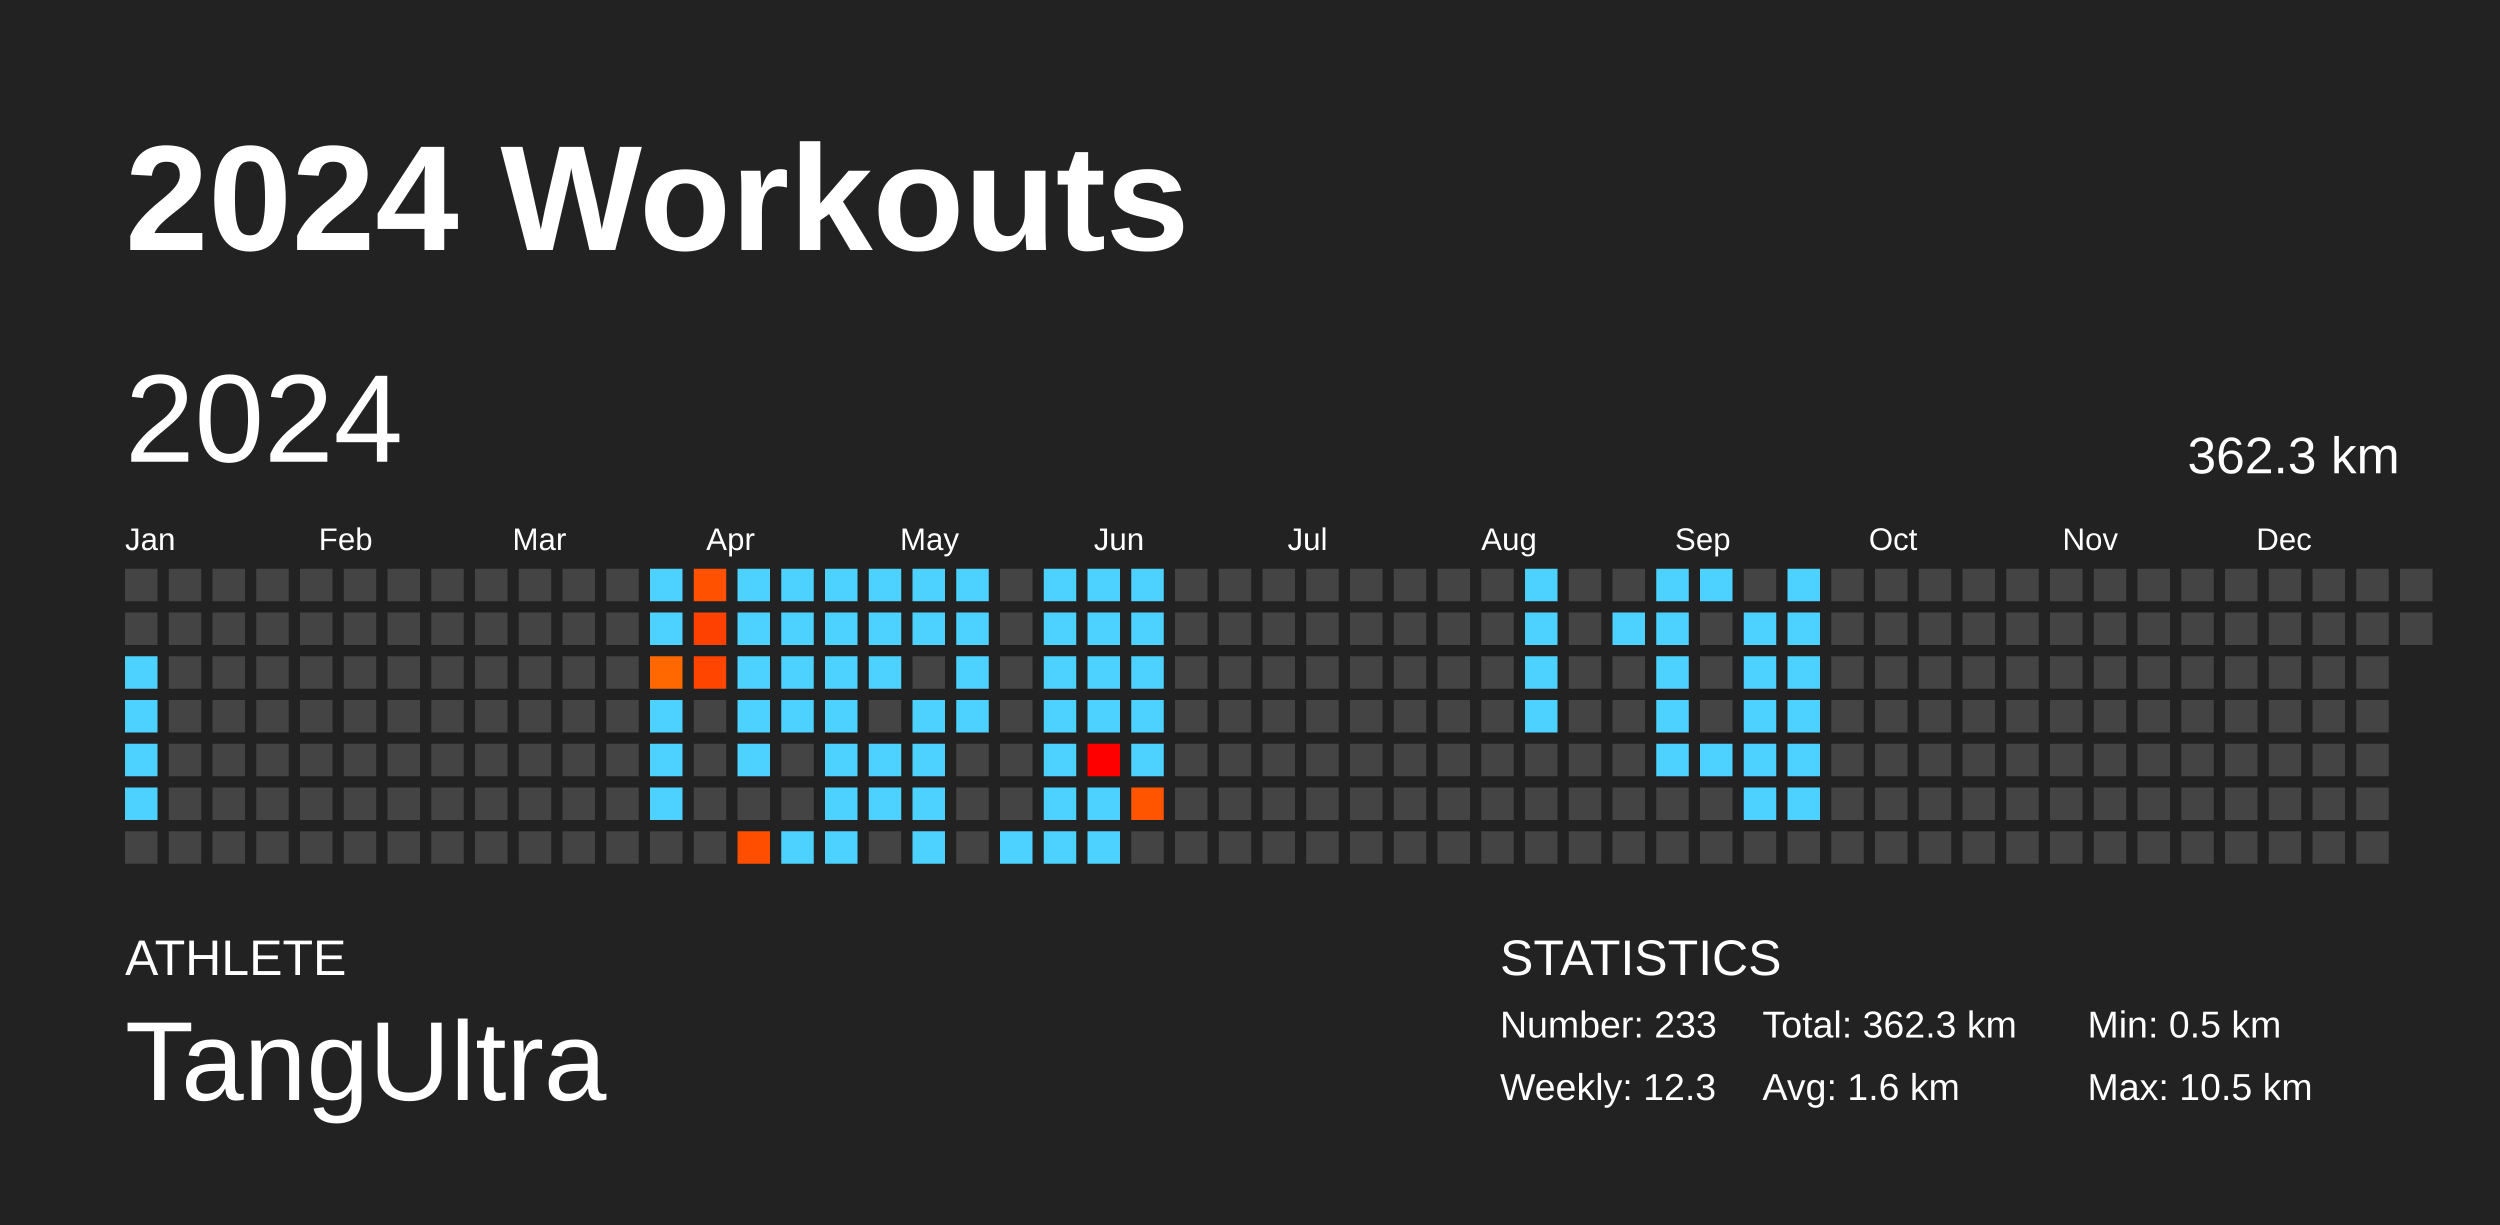
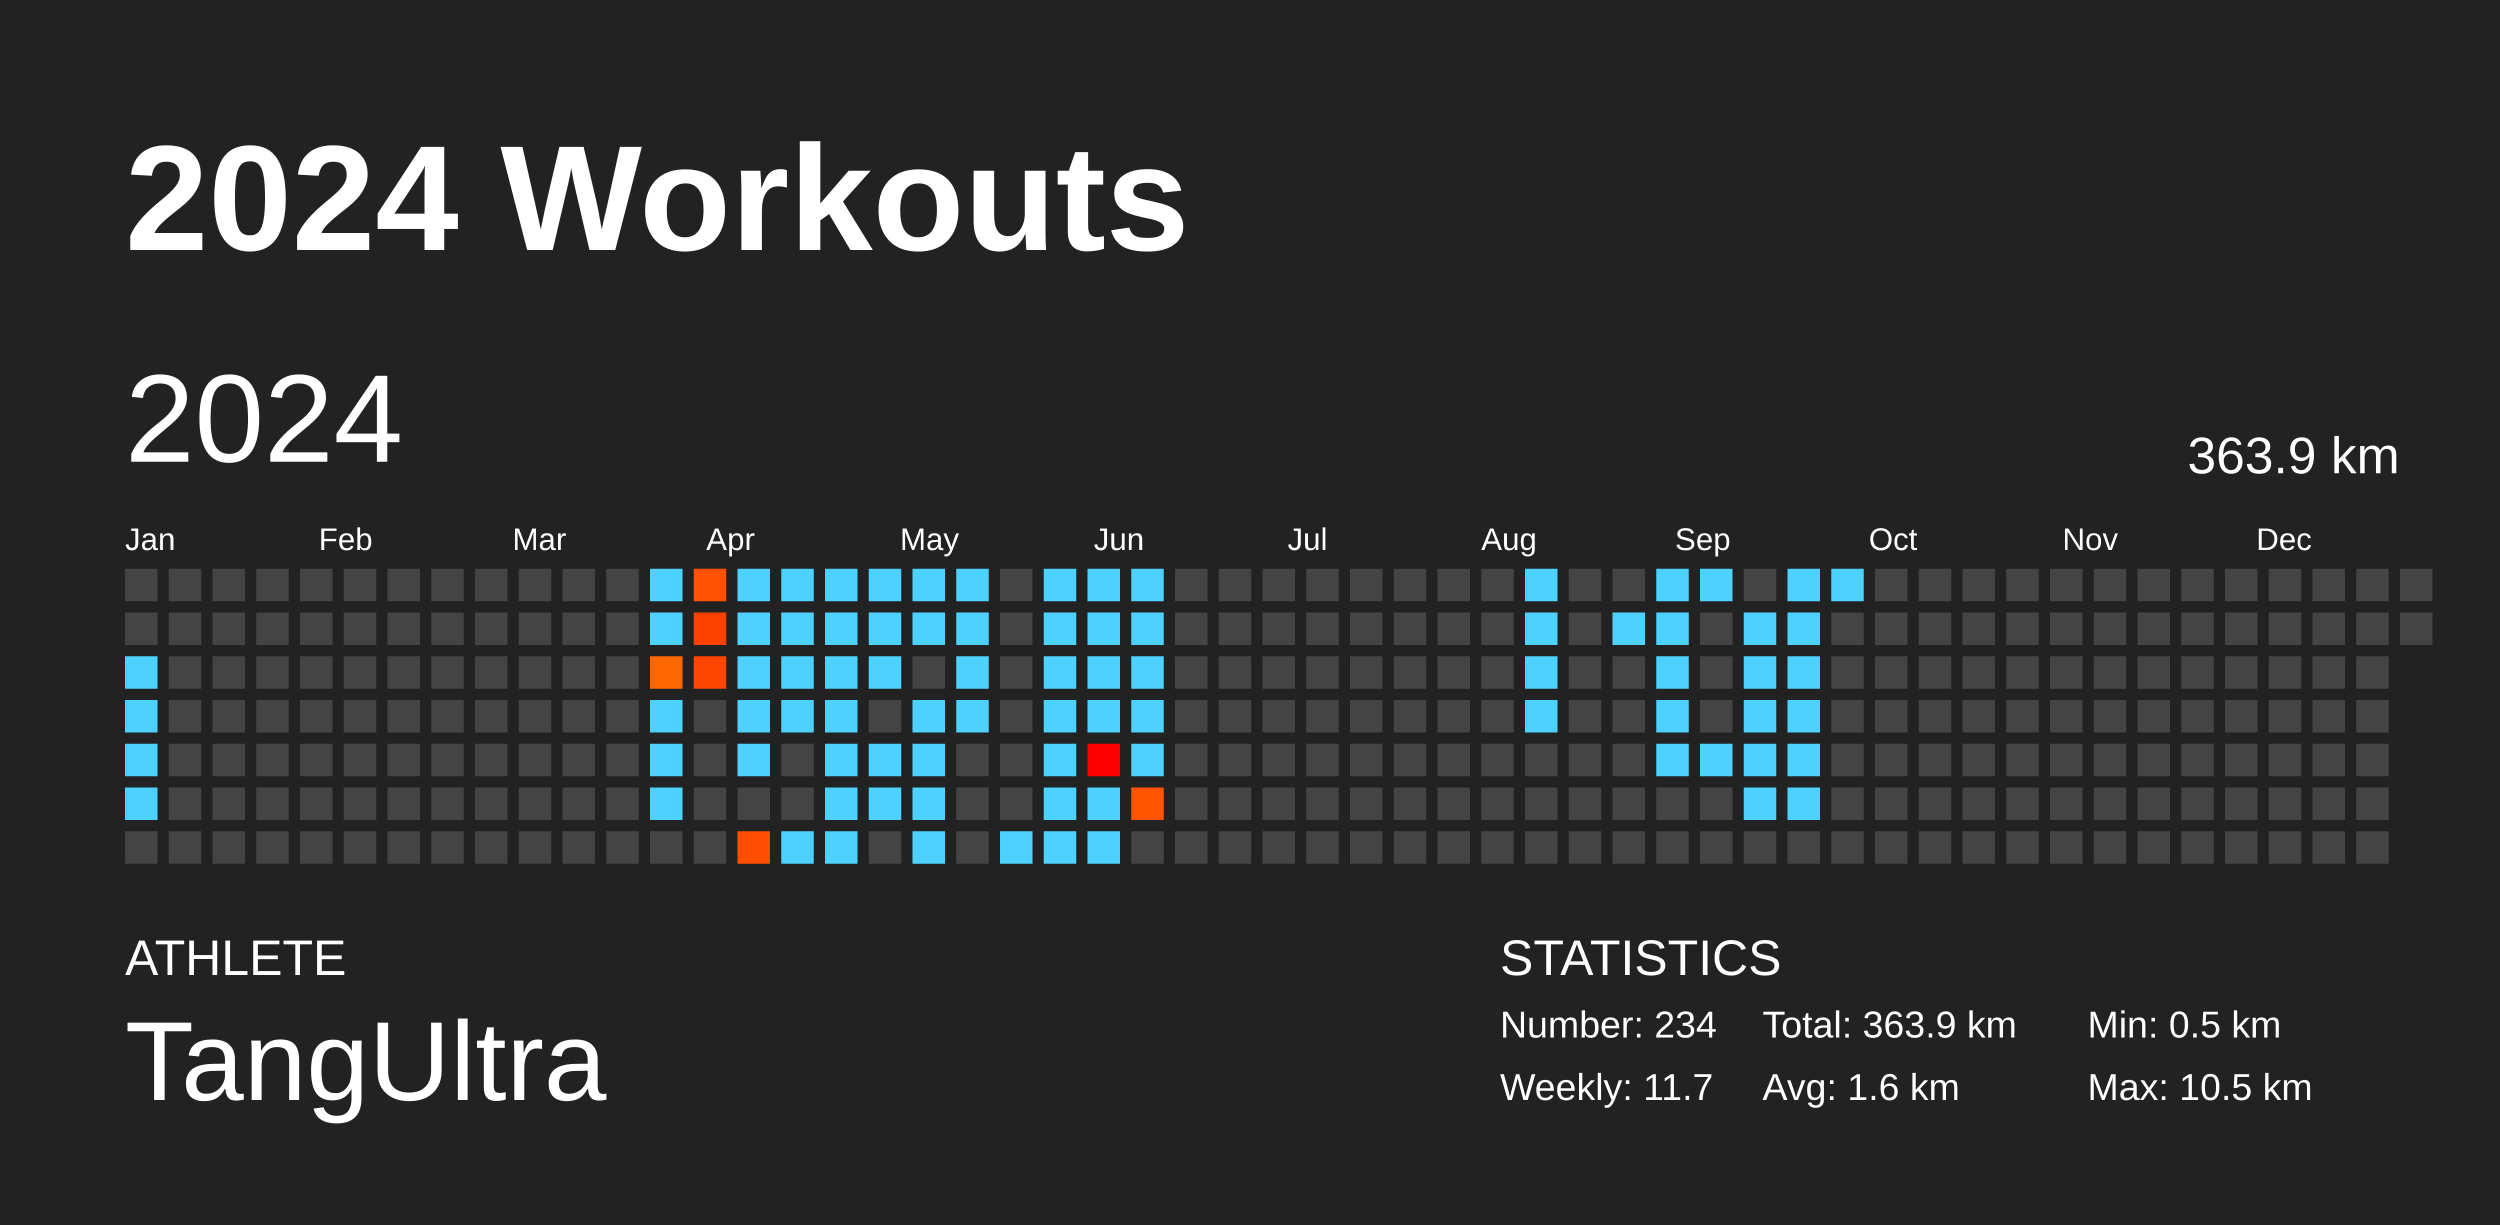
<svg xmlns="http://www.w3.org/2000/svg" baseProfile="full" height="98mm" version="1.1" viewBox="0,0,200,98" width="200mm">
  <defs />
  <rect fill="#222222" height="98" width="200" x="0" y="0" />
  <text fill="#FFFFFF" style="font-size:12px; font-family:Arial; font-weight:bold;" x="10" y="20">2024 Workouts</text>
  <text fill="#FFFFFF" style="font-size:4px; font-family:Arial" x="10" y="78">ATHLETE</text>
  <text fill="#FFFFFF" style="font-size:9px; font-family:Arial" x="10" y="88">TangUltra</text>
  <text fill="#FFFFFF" style="font-size:4px; font-family:Arial" x="120" y="78">STATISTICS</text>
-   <text fill="#FFFFFF" style="font-size:3px; font-family:Arial" x="120" y="83">Number: 233</text>
-   <text fill="#FFFFFF" style="font-size:3px; font-family:Arial" x="120" y="88">Weekly: 12.3</text>
-   <text fill="#FFFFFF" style="font-size:3px; font-family:Arial" x="141" y="83">Total: 362.3 km</text>
+   <text fill="#FFFFFF" style="font-size:3px; font-family:Arial" x="120" y="83">Number: 234</text>
+   <text fill="#FFFFFF" style="font-size:3px; font-family:Arial" x="120" y="88">Weekly: 11.7</text>
+   <text fill="#FFFFFF" style="font-size:3px; font-family:Arial" x="141" y="83">Total: 363.9 km</text>
  <text fill="#FFFFFF" style="font-size:3px; font-family:Arial" x="141" y="88">Avg: 1.6 km</text>
  <text fill="#FFFFFF" style="font-size:3px; font-family:Arial" x="167" y="83">Min: 0.5 km</text>
  <text fill="#FFFFFF" style="font-size:3px; font-family:Arial" x="167" y="88">Max: 10.5 km</text>
  <text dominant-baseline="hanging" fill="#FFFFFF" style="font-size:10.0px; font-family:Arial;" x="10" y="30">2024</text>
-   <text dominant-baseline="hanging" fill="#FFFFFF" style="font-size:4.125px; font-family:Arial;" x="175" y="35">362.3 km</text>
+   <text dominant-baseline="hanging" fill="#FFFFFF" style="font-size:4.125px; font-family:Arial;" x="175" y="35">363.9 km</text>
  <text fill="#FFFFFF" style="font-size:2.5px; font-family:Arial" x="10.0" y="44">Jan</text>
  <text fill="#FFFFFF" style="font-size:2.5px; font-family:Arial" x="25.5" y="44">Feb</text>
  <text fill="#FFFFFF" style="font-size:2.5px; font-family:Arial" x="41.0" y="44">Mar</text>
  <text fill="#FFFFFF" style="font-size:2.5px; font-family:Arial" x="56.5" y="44">Apr</text>
  <text fill="#FFFFFF" style="font-size:2.5px; font-family:Arial" x="72.0" y="44">May</text>
  <text fill="#FFFFFF" style="font-size:2.5px; font-family:Arial" x="87.5" y="44">Jun</text>
  <text fill="#FFFFFF" style="font-size:2.5px; font-family:Arial" x="103.0" y="44">Jul</text>
  <text fill="#FFFFFF" style="font-size:2.5px; font-family:Arial" x="118.5" y="44">Aug</text>
  <text fill="#FFFFFF" style="font-size:2.5px; font-family:Arial" x="134.0" y="44">Sep</text>
  <text fill="#FFFFFF" style="font-size:2.5px; font-family:Arial" x="149.5" y="44">Oct</text>
  <text fill="#FFFFFF" style="font-size:2.5px; font-family:Arial" x="165.0" y="44">Nov</text>
  <text fill="#FFFFFF" style="font-size:2.5px; font-family:Arial" x="180.5" y="44">Dec</text>
  <rect fill="#444444" height="2.6" width="2.6" x="10.0" y="45.5" />
  <rect fill="#444444" height="2.6" width="2.6" x="10.0" y="49.0" />
  <rect fill="#4dd2ff" height="2.6" width="2.6" x="10.0" y="52.5" />
  <rect fill="#4dd2ff" height="2.6" width="2.6" x="10.0" y="56.0" />
  <rect fill="#4dd2ff" height="2.6" width="2.6" x="10.0" y="59.5" />
  <rect fill="#4dd2ff" height="2.6" width="2.6" x="10.0" y="63.0" />
  <rect fill="#444444" height="2.6" width="2.6" x="10.0" y="66.5" />
  <rect fill="#444444" height="2.6" width="2.6" x="13.5" y="45.5" />
  <rect fill="#444444" height="2.6" width="2.6" x="13.5" y="49.0" />
  <rect fill="#444444" height="2.6" width="2.6" x="13.5" y="52.5" />
  <rect fill="#444444" height="2.6" width="2.6" x="13.5" y="56.0" />
  <rect fill="#444444" height="2.6" width="2.6" x="13.5" y="59.5" />
  <rect fill="#444444" height="2.6" width="2.6" x="13.5" y="63.0" />
  <rect fill="#444444" height="2.6" width="2.6" x="13.5" y="66.5" />
  <rect fill="#444444" height="2.6" width="2.6" x="17.0" y="45.5" />
  <rect fill="#444444" height="2.6" width="2.6" x="17.0" y="49.0" />
  <rect fill="#444444" height="2.6" width="2.6" x="17.0" y="52.5" />
  <rect fill="#444444" height="2.6" width="2.6" x="17.0" y="56.0" />
  <rect fill="#444444" height="2.6" width="2.6" x="17.0" y="59.5" />
  <rect fill="#444444" height="2.6" width="2.6" x="17.0" y="63.0" />
  <rect fill="#444444" height="2.6" width="2.6" x="17.0" y="66.5" />
  <rect fill="#444444" height="2.6" width="2.6" x="20.5" y="45.5" />
  <rect fill="#444444" height="2.6" width="2.6" x="20.5" y="49.0" />
  <rect fill="#444444" height="2.6" width="2.6" x="20.5" y="52.5" />
  <rect fill="#444444" height="2.6" width="2.6" x="20.5" y="56.0" />
  <rect fill="#444444" height="2.6" width="2.6" x="20.5" y="59.5" />
  <rect fill="#444444" height="2.6" width="2.6" x="20.5" y="63.0" />
  <rect fill="#444444" height="2.6" width="2.6" x="20.5" y="66.5" />
  <rect fill="#444444" height="2.6" width="2.6" x="24.0" y="45.5" />
  <rect fill="#444444" height="2.6" width="2.6" x="24.0" y="49.0" />
  <rect fill="#444444" height="2.6" width="2.6" x="24.0" y="52.5" />
  <rect fill="#444444" height="2.6" width="2.6" x="24.0" y="56.0" />
  <rect fill="#444444" height="2.6" width="2.6" x="24.0" y="59.5" />
  <rect fill="#444444" height="2.6" width="2.6" x="24.0" y="63.0" />
  <rect fill="#444444" height="2.6" width="2.6" x="24.0" y="66.5" />
  <rect fill="#444444" height="2.6" width="2.6" x="27.5" y="45.5" />
  <rect fill="#444444" height="2.6" width="2.6" x="27.5" y="49.0" />
  <rect fill="#444444" height="2.6" width="2.6" x="27.5" y="52.5" />
  <rect fill="#444444" height="2.6" width="2.6" x="27.5" y="56.0" />
  <rect fill="#444444" height="2.6" width="2.6" x="27.5" y="59.5" />
  <rect fill="#444444" height="2.6" width="2.6" x="27.5" y="63.0" />
  <rect fill="#444444" height="2.6" width="2.6" x="27.5" y="66.5" />
  <rect fill="#444444" height="2.6" width="2.6" x="31.0" y="45.5" />
  <rect fill="#444444" height="2.6" width="2.6" x="31.0" y="49.0" />
  <rect fill="#444444" height="2.6" width="2.6" x="31.0" y="52.5" />
  <rect fill="#444444" height="2.6" width="2.6" x="31.0" y="56.0" />
  <rect fill="#444444" height="2.6" width="2.6" x="31.0" y="59.5" />
  <rect fill="#444444" height="2.6" width="2.6" x="31.0" y="63.0" />
  <rect fill="#444444" height="2.6" width="2.6" x="31.0" y="66.5" />
  <rect fill="#444444" height="2.6" width="2.6" x="34.5" y="45.5" />
  <rect fill="#444444" height="2.6" width="2.6" x="34.5" y="49.0" />
  <rect fill="#444444" height="2.6" width="2.6" x="34.5" y="52.5" />
  <rect fill="#444444" height="2.6" width="2.6" x="34.5" y="56.0" />
  <rect fill="#444444" height="2.6" width="2.6" x="34.5" y="59.5" />
  <rect fill="#444444" height="2.6" width="2.6" x="34.5" y="63.0" />
  <rect fill="#444444" height="2.6" width="2.6" x="34.5" y="66.5" />
  <rect fill="#444444" height="2.6" width="2.6" x="38.0" y="45.5" />
  <rect fill="#444444" height="2.6" width="2.6" x="38.0" y="49.0" />
  <rect fill="#444444" height="2.6" width="2.6" x="38.0" y="52.5" />
  <rect fill="#444444" height="2.6" width="2.6" x="38.0" y="56.0" />
  <rect fill="#444444" height="2.6" width="2.6" x="38.0" y="59.5" />
  <rect fill="#444444" height="2.6" width="2.6" x="38.0" y="63.0" />
  <rect fill="#444444" height="2.6" width="2.6" x="38.0" y="66.5" />
  <rect fill="#444444" height="2.6" width="2.6" x="41.5" y="45.5" />
  <rect fill="#444444" height="2.6" width="2.6" x="41.5" y="49.0" />
  <rect fill="#444444" height="2.6" width="2.6" x="41.5" y="52.5" />
  <rect fill="#444444" height="2.6" width="2.6" x="41.5" y="56.0" />
  <rect fill="#444444" height="2.6" width="2.6" x="41.5" y="59.5" />
  <rect fill="#444444" height="2.6" width="2.6" x="41.5" y="63.0" />
  <rect fill="#444444" height="2.6" width="2.6" x="41.5" y="66.5" />
  <rect fill="#444444" height="2.6" width="2.6" x="45.0" y="45.5" />
  <rect fill="#444444" height="2.6" width="2.6" x="45.0" y="49.0" />
  <rect fill="#444444" height="2.6" width="2.6" x="45.0" y="52.5" />
  <rect fill="#444444" height="2.6" width="2.6" x="45.0" y="56.0" />
  <rect fill="#444444" height="2.6" width="2.6" x="45.0" y="59.5" />
  <rect fill="#444444" height="2.6" width="2.6" x="45.0" y="63.0" />
  <rect fill="#444444" height="2.6" width="2.6" x="45.0" y="66.5" />
  <rect fill="#444444" height="2.6" width="2.6" x="48.5" y="45.5" />
  <rect fill="#444444" height="2.6" width="2.6" x="48.5" y="49.0" />
  <rect fill="#444444" height="2.6" width="2.6" x="48.5" y="52.5" />
  <rect fill="#444444" height="2.6" width="2.6" x="48.5" y="56.0" />
  <rect fill="#444444" height="2.6" width="2.6" x="48.5" y="59.5" />
  <rect fill="#444444" height="2.6" width="2.6" x="48.5" y="63.0" />
  <rect fill="#444444" height="2.6" width="2.6" x="48.5" y="66.5" />
  <rect fill="#4dd2ff" height="2.6" width="2.6" x="52.0" y="45.5" />
  <rect fill="#4dd2ff" height="2.6" width="2.6" x="52.0" y="49.0" />
  <rect fill="#ff6700" height="2.6" width="2.6" x="52.0" y="52.5" />
  <rect fill="#4dd2ff" height="2.6" width="2.6" x="52.0" y="56.0" />
  <rect fill="#4dd2ff" height="2.6" width="2.6" x="52.0" y="59.5" />
  <rect fill="#4dd2ff" height="2.6" width="2.6" x="52.0" y="63.0" />
  <rect fill="#444444" height="2.6" width="2.6" x="52.0" y="66.5" />
  <rect fill="#ff5100" height="2.6" width="2.6" x="55.5" y="45.5" />
  <rect fill="#ff4100" height="2.6" width="2.6" x="55.5" y="49.0" />
  <rect fill="#ff4500" height="2.6" width="2.6" x="55.5" y="52.5" />
  <rect fill="#444444" height="2.6" width="2.6" x="55.5" y="56.0" />
  <rect fill="#444444" height="2.6" width="2.6" x="55.5" y="59.5" />
  <rect fill="#444444" height="2.6" width="2.6" x="55.5" y="63.0" />
  <rect fill="#444444" height="2.6" width="2.6" x="55.5" y="66.5" />
  <rect fill="#4dd2ff" height="2.6" width="2.6" x="59.0" y="45.5" />
  <rect fill="#4dd2ff" height="2.6" width="2.6" x="59.0" y="49.0" />
  <rect fill="#4dd2ff" height="2.6" width="2.6" x="59.0" y="52.5" />
  <rect fill="#4dd2ff" height="2.6" width="2.6" x="59.0" y="56.0" />
  <rect fill="#4dd2ff" height="2.6" width="2.6" x="59.0" y="59.5" />
  <rect fill="#444444" height="2.6" width="2.6" x="59.0" y="63.0" />
  <rect fill="#ff4e00" height="2.6" width="2.6" x="59.0" y="66.5" />
  <rect fill="#4dd2ff" height="2.6" width="2.6" x="62.5" y="45.5" />
  <rect fill="#4dd2ff" height="2.6" width="2.6" x="62.5" y="49.0" />
  <rect fill="#4dd2ff" height="2.6" width="2.6" x="62.5" y="52.5" />
  <rect fill="#4dd2ff" height="2.6" width="2.6" x="62.5" y="56.0" />
  <rect fill="#444444" height="2.6" width="2.6" x="62.5" y="59.5" />
  <rect fill="#444444" height="2.6" width="2.6" x="62.5" y="63.0" />
  <rect fill="#4dd2ff" height="2.6" width="2.6" x="62.5" y="66.5" />
  <rect fill="#4dd2ff" height="2.6" width="2.6" x="66.0" y="45.5" />
  <rect fill="#4dd2ff" height="2.6" width="2.6" x="66.0" y="49.0" />
  <rect fill="#4dd2ff" height="2.6" width="2.6" x="66.0" y="52.5" />
  <rect fill="#4dd2ff" height="2.6" width="2.6" x="66.0" y="56.0" />
  <rect fill="#4dd2ff" height="2.6" width="2.6" x="66.0" y="59.5" />
  <rect fill="#4dd2ff" height="2.6" width="2.6" x="66.0" y="63.0" />
  <rect fill="#4dd2ff" height="2.6" width="2.6" x="66.0" y="66.5" />
  <rect fill="#4dd2ff" height="2.6" width="2.6" x="69.5" y="45.5" />
  <rect fill="#4dd2ff" height="2.6" width="2.6" x="69.5" y="49.0" />
  <rect fill="#4dd2ff" height="2.6" width="2.6" x="69.5" y="52.5" />
  <rect fill="#444444" height="2.6" width="2.6" x="69.5" y="56.0" />
  <rect fill="#4dd2ff" height="2.6" width="2.6" x="69.5" y="59.5" />
  <rect fill="#4dd2ff" height="2.6" width="2.6" x="69.5" y="63.0" />
  <rect fill="#444444" height="2.6" width="2.6" x="69.5" y="66.5" />
  <rect fill="#4dd2ff" height="2.6" width="2.6" x="73.0" y="45.5" />
  <rect fill="#4dd2ff" height="2.6" width="2.6" x="73.0" y="49.0" />
  <rect fill="#444444" height="2.6" width="2.6" x="73.0" y="52.5" />
  <rect fill="#4dd2ff" height="2.6" width="2.6" x="73.0" y="56.0" />
  <rect fill="#4dd2ff" height="2.6" width="2.6" x="73.0" y="59.5" />
  <rect fill="#4dd2ff" height="2.6" width="2.6" x="73.0" y="63.0" />
  <rect fill="#4dd2ff" height="2.6" width="2.6" x="73.0" y="66.5" />
  <rect fill="#4dd2ff" height="2.6" width="2.6" x="76.5" y="45.5" />
  <rect fill="#4dd2ff" height="2.6" width="2.6" x="76.5" y="49.0" />
  <rect fill="#4dd2ff" height="2.6" width="2.6" x="76.5" y="52.5" />
  <rect fill="#4dd2ff" height="2.6" width="2.6" x="76.5" y="56.0" />
  <rect fill="#444444" height="2.6" width="2.6" x="76.5" y="59.5" />
  <rect fill="#444444" height="2.6" width="2.6" x="76.5" y="63.0" />
  <rect fill="#444444" height="2.6" width="2.6" x="76.5" y="66.5" />
  <rect fill="#444444" height="2.6" width="2.6" x="80.0" y="45.5" />
  <rect fill="#444444" height="2.6" width="2.6" x="80.0" y="49.0" />
  <rect fill="#444444" height="2.6" width="2.6" x="80.0" y="52.5" />
  <rect fill="#444444" height="2.6" width="2.6" x="80.0" y="56.0" />
  <rect fill="#444444" height="2.6" width="2.6" x="80.0" y="59.5" />
  <rect fill="#444444" height="2.6" width="2.6" x="80.0" y="63.0" />
  <rect fill="#4dd2ff" height="2.6" width="2.6" x="80.0" y="66.5" />
  <rect fill="#4dd2ff" height="2.6" width="2.6" x="83.5" y="45.5" />
  <rect fill="#4dd2ff" height="2.6" width="2.6" x="83.5" y="49.0" />
  <rect fill="#4dd2ff" height="2.6" width="2.6" x="83.5" y="52.5" />
  <rect fill="#4dd2ff" height="2.6" width="2.6" x="83.5" y="56.0" />
  <rect fill="#4dd2ff" height="2.6" width="2.6" x="83.5" y="59.5" />
  <rect fill="#4dd2ff" height="2.6" width="2.6" x="83.5" y="63.0" />
  <rect fill="#4dd2ff" height="2.6" width="2.6" x="83.5" y="66.5" />
  <rect fill="#4dd2ff" height="2.6" width="2.6" x="87.0" y="45.5" />
  <rect fill="#4dd2ff" height="2.6" width="2.6" x="87.0" y="49.0" />
  <rect fill="#4dd2ff" height="2.6" width="2.6" x="87.0" y="52.5" />
  <rect fill="#4dd2ff" height="2.6" width="2.6" x="87.0" y="56.0" />
  <rect fill="#ff0000" height="2.6" width="2.6" x="87.0" y="59.5" />
  <rect fill="#4dd2ff" height="2.6" width="2.6" x="87.0" y="63.0" />
  <rect fill="#4dd2ff" height="2.6" width="2.6" x="87.0" y="66.5" />
  <rect fill="#4dd2ff" height="2.6" width="2.6" x="90.5" y="45.5" />
  <rect fill="#4dd2ff" height="2.6" width="2.6" x="90.5" y="49.0" />
  <rect fill="#4dd2ff" height="2.6" width="2.6" x="90.5" y="52.5" />
  <rect fill="#4dd2ff" height="2.6" width="2.6" x="90.5" y="56.0" />
  <rect fill="#4dd2ff" height="2.6" width="2.6" x="90.5" y="59.5" />
  <rect fill="#ff5500" height="2.6" width="2.6" x="90.5" y="63.0" />
  <rect fill="#444444" height="2.6" width="2.6" x="90.5" y="66.5" />
  <rect fill="#444444" height="2.6" width="2.6" x="94.0" y="45.5" />
  <rect fill="#444444" height="2.6" width="2.6" x="94.0" y="49.0" />
  <rect fill="#444444" height="2.6" width="2.6" x="94.0" y="52.5" />
  <rect fill="#444444" height="2.6" width="2.6" x="94.0" y="56.0" />
  <rect fill="#444444" height="2.6" width="2.6" x="94.0" y="59.5" />
  <rect fill="#444444" height="2.6" width="2.6" x="94.0" y="63.0" />
  <rect fill="#444444" height="2.6" width="2.6" x="94.0" y="66.5" />
  <rect fill="#444444" height="2.6" width="2.6" x="97.5" y="45.5" />
  <rect fill="#444444" height="2.6" width="2.6" x="97.5" y="49.0" />
  <rect fill="#444444" height="2.6" width="2.6" x="97.5" y="52.5" />
  <rect fill="#444444" height="2.6" width="2.6" x="97.5" y="56.0" />
  <rect fill="#444444" height="2.6" width="2.6" x="97.5" y="59.5" />
  <rect fill="#444444" height="2.6" width="2.6" x="97.5" y="63.0" />
  <rect fill="#444444" height="2.6" width="2.6" x="97.5" y="66.5" />
  <rect fill="#444444" height="2.6" width="2.6" x="101.0" y="45.5" />
  <rect fill="#444444" height="2.6" width="2.6" x="101.0" y="49.0" />
  <rect fill="#444444" height="2.6" width="2.6" x="101.0" y="52.5" />
  <rect fill="#444444" height="2.6" width="2.6" x="101.0" y="56.0" />
  <rect fill="#444444" height="2.6" width="2.6" x="101.0" y="59.5" />
  <rect fill="#444444" height="2.6" width="2.6" x="101.0" y="63.0" />
  <rect fill="#444444" height="2.6" width="2.6" x="101.0" y="66.5" />
  <rect fill="#444444" height="2.6" width="2.6" x="104.5" y="45.5" />
  <rect fill="#444444" height="2.6" width="2.6" x="104.5" y="49.0" />
  <rect fill="#444444" height="2.6" width="2.6" x="104.5" y="52.5" />
  <rect fill="#444444" height="2.6" width="2.6" x="104.5" y="56.0" />
  <rect fill="#444444" height="2.6" width="2.6" x="104.5" y="59.5" />
  <rect fill="#444444" height="2.6" width="2.6" x="104.5" y="63.0" />
  <rect fill="#444444" height="2.6" width="2.6" x="104.5" y="66.5" />
  <rect fill="#444444" height="2.6" width="2.6" x="108.0" y="45.5" />
  <rect fill="#444444" height="2.6" width="2.6" x="108.0" y="49.0" />
  <rect fill="#444444" height="2.6" width="2.6" x="108.0" y="52.5" />
  <rect fill="#444444" height="2.6" width="2.6" x="108.0" y="56.0" />
  <rect fill="#444444" height="2.6" width="2.6" x="108.0" y="59.5" />
  <rect fill="#444444" height="2.6" width="2.6" x="108.0" y="63.0" />
  <rect fill="#444444" height="2.6" width="2.6" x="108.0" y="66.5" />
  <rect fill="#444444" height="2.6" width="2.6" x="111.5" y="45.5" />
  <rect fill="#444444" height="2.6" width="2.6" x="111.5" y="49.0" />
  <rect fill="#444444" height="2.6" width="2.6" x="111.5" y="52.5" />
  <rect fill="#444444" height="2.6" width="2.6" x="111.5" y="56.0" />
  <rect fill="#444444" height="2.6" width="2.6" x="111.5" y="59.5" />
  <rect fill="#444444" height="2.6" width="2.6" x="111.5" y="63.0" />
  <rect fill="#444444" height="2.6" width="2.6" x="111.5" y="66.5" />
  <rect fill="#444444" height="2.6" width="2.6" x="115.0" y="45.5" />
  <rect fill="#444444" height="2.6" width="2.6" x="115.0" y="49.0" />
  <rect fill="#444444" height="2.6" width="2.6" x="115.0" y="52.5" />
  <rect fill="#444444" height="2.6" width="2.6" x="115.0" y="56.0" />
  <rect fill="#444444" height="2.6" width="2.6" x="115.0" y="59.5" />
  <rect fill="#444444" height="2.6" width="2.6" x="115.0" y="63.0" />
  <rect fill="#444444" height="2.6" width="2.6" x="115.0" y="66.5" />
  <rect fill="#444444" height="2.6" width="2.6" x="118.5" y="45.5" />
  <rect fill="#444444" height="2.6" width="2.6" x="118.5" y="49.0" />
  <rect fill="#444444" height="2.6" width="2.6" x="118.5" y="52.5" />
  <rect fill="#444444" height="2.6" width="2.6" x="118.5" y="56.0" />
  <rect fill="#444444" height="2.6" width="2.6" x="118.5" y="59.5" />
  <rect fill="#444444" height="2.6" width="2.6" x="118.5" y="63.0" />
  <rect fill="#444444" height="2.6" width="2.6" x="118.5" y="66.5" />
  <rect fill="#4dd2ff" height="2.6" width="2.6" x="122.0" y="45.5" />
  <rect fill="#4dd2ff" height="2.6" width="2.6" x="122.0" y="49.0" />
  <rect fill="#4dd2ff" height="2.6" width="2.6" x="122.0" y="52.5" />
  <rect fill="#4dd2ff" height="2.6" width="2.6" x="122.0" y="56.0" />
  <rect fill="#444444" height="2.6" width="2.6" x="122.0" y="59.5" />
  <rect fill="#444444" height="2.6" width="2.6" x="122.0" y="63.0" />
  <rect fill="#444444" height="2.6" width="2.6" x="122.0" y="66.5" />
  <rect fill="#444444" height="2.6" width="2.6" x="125.5" y="45.5" />
  <rect fill="#444444" height="2.6" width="2.6" x="125.5" y="49.0" />
  <rect fill="#444444" height="2.6" width="2.6" x="125.5" y="52.5" />
  <rect fill="#444444" height="2.6" width="2.6" x="125.5" y="56.0" />
  <rect fill="#444444" height="2.6" width="2.6" x="125.5" y="59.5" />
  <rect fill="#444444" height="2.6" width="2.6" x="125.5" y="63.0" />
  <rect fill="#444444" height="2.6" width="2.6" x="125.5" y="66.5" />
  <rect fill="#444444" height="2.6" width="2.6" x="129.0" y="45.5" />
  <rect fill="#4dd2ff" height="2.6" width="2.6" x="129.0" y="49.0" />
  <rect fill="#444444" height="2.6" width="2.6" x="129.0" y="52.5" />
  <rect fill="#444444" height="2.6" width="2.6" x="129.0" y="56.0" />
  <rect fill="#444444" height="2.6" width="2.6" x="129.0" y="59.5" />
  <rect fill="#444444" height="2.6" width="2.6" x="129.0" y="63.0" />
  <rect fill="#444444" height="2.6" width="2.6" x="129.0" y="66.5" />
  <rect fill="#4dd2ff" height="2.6" width="2.6" x="132.5" y="45.5" />
  <rect fill="#4dd2ff" height="2.6" width="2.6" x="132.5" y="49.0" />
  <rect fill="#4dd2ff" height="2.6" width="2.6" x="132.5" y="52.5" />
  <rect fill="#4dd2ff" height="2.6" width="2.6" x="132.5" y="56.0" />
  <rect fill="#4dd2ff" height="2.6" width="2.6" x="132.5" y="59.5" />
  <rect fill="#444444" height="2.6" width="2.6" x="132.5" y="63.0" />
  <rect fill="#444444" height="2.6" width="2.6" x="132.5" y="66.5" />
  <rect fill="#4dd2ff" height="2.6" width="2.6" x="136.0" y="45.5" />
  <rect fill="#444444" height="2.6" width="2.6" x="136.0" y="49.0" />
  <rect fill="#444444" height="2.6" width="2.6" x="136.0" y="52.5" />
  <rect fill="#444444" height="2.6" width="2.6" x="136.0" y="56.0" />
  <rect fill="#4dd2ff" height="2.6" width="2.6" x="136.0" y="59.5" />
  <rect fill="#444444" height="2.6" width="2.6" x="136.0" y="63.0" />
  <rect fill="#444444" height="2.6" width="2.6" x="136.0" y="66.5" />
  <rect fill="#444444" height="2.6" width="2.6" x="139.5" y="45.5" />
  <rect fill="#4dd2ff" height="2.6" width="2.6" x="139.5" y="49.0" />
  <rect fill="#4dd2ff" height="2.6" width="2.6" x="139.5" y="52.5" />
  <rect fill="#4dd2ff" height="2.6" width="2.6" x="139.5" y="56.0" />
  <rect fill="#4dd2ff" height="2.6" width="2.6" x="139.5" y="59.5" />
  <rect fill="#4dd2ff" height="2.6" width="2.6" x="139.5" y="63.0" />
  <rect fill="#444444" height="2.6" width="2.6" x="139.5" y="66.5" />
  <rect fill="#4dd2ff" height="2.6" width="2.6" x="143.0" y="45.5" />
  <rect fill="#4dd2ff" height="2.6" width="2.6" x="143.0" y="49.0" />
  <rect fill="#4dd2ff" height="2.6" width="2.6" x="143.0" y="52.5" />
  <rect fill="#4dd2ff" height="2.6" width="2.6" x="143.0" y="56.0" />
  <rect fill="#4dd2ff" height="2.6" width="2.6" x="143.0" y="59.5" />
  <rect fill="#4dd2ff" height="2.6" width="2.6" x="143.0" y="63.0" />
  <rect fill="#444444" height="2.6" width="2.6" x="143.0" y="66.5" />
-   <rect fill="#444444" height="2.6" width="2.6" x="146.5" y="45.5" />
+   <rect fill="#4dd2ff" height="2.6" width="2.6" x="146.5" y="45.5" />
  <rect fill="#444444" height="2.6" width="2.6" x="146.5" y="49.0" />
  <rect fill="#444444" height="2.6" width="2.6" x="146.5" y="52.5" />
  <rect fill="#444444" height="2.6" width="2.6" x="146.5" y="56.0" />
  <rect fill="#444444" height="2.6" width="2.6" x="146.5" y="59.5" />
  <rect fill="#444444" height="2.6" width="2.6" x="146.5" y="63.0" />
  <rect fill="#444444" height="2.6" width="2.6" x="146.5" y="66.5" />
  <rect fill="#444444" height="2.6" width="2.6" x="150.0" y="45.5" />
  <rect fill="#444444" height="2.6" width="2.6" x="150.0" y="49.0" />
  <rect fill="#444444" height="2.6" width="2.6" x="150.0" y="52.5" />
  <rect fill="#444444" height="2.6" width="2.6" x="150.0" y="56.0" />
  <rect fill="#444444" height="2.6" width="2.6" x="150.0" y="59.5" />
  <rect fill="#444444" height="2.6" width="2.6" x="150.0" y="63.0" />
  <rect fill="#444444" height="2.6" width="2.6" x="150.0" y="66.5" />
  <rect fill="#444444" height="2.6" width="2.6" x="153.5" y="45.5" />
  <rect fill="#444444" height="2.6" width="2.6" x="153.5" y="49.0" />
  <rect fill="#444444" height="2.6" width="2.6" x="153.5" y="52.5" />
  <rect fill="#444444" height="2.6" width="2.6" x="153.5" y="56.0" />
  <rect fill="#444444" height="2.6" width="2.6" x="153.5" y="59.5" />
  <rect fill="#444444" height="2.6" width="2.6" x="153.5" y="63.0" />
  <rect fill="#444444" height="2.6" width="2.6" x="153.5" y="66.5" />
  <rect fill="#444444" height="2.6" width="2.6" x="157.0" y="45.5" />
  <rect fill="#444444" height="2.6" width="2.6" x="157.0" y="49.0" />
  <rect fill="#444444" height="2.6" width="2.6" x="157.0" y="52.5" />
  <rect fill="#444444" height="2.6" width="2.6" x="157.0" y="56.0" />
  <rect fill="#444444" height="2.6" width="2.6" x="157.0" y="59.5" />
  <rect fill="#444444" height="2.6" width="2.6" x="157.0" y="63.0" />
  <rect fill="#444444" height="2.6" width="2.6" x="157.0" y="66.5" />
  <rect fill="#444444" height="2.6" width="2.6" x="160.5" y="45.5" />
  <rect fill="#444444" height="2.6" width="2.6" x="160.5" y="49.0" />
  <rect fill="#444444" height="2.6" width="2.6" x="160.5" y="52.5" />
  <rect fill="#444444" height="2.6" width="2.6" x="160.5" y="56.0" />
  <rect fill="#444444" height="2.6" width="2.6" x="160.5" y="59.5" />
  <rect fill="#444444" height="2.6" width="2.6" x="160.5" y="63.0" />
  <rect fill="#444444" height="2.6" width="2.6" x="160.5" y="66.5" />
  <rect fill="#444444" height="2.6" width="2.6" x="164.0" y="45.5" />
  <rect fill="#444444" height="2.6" width="2.6" x="164.0" y="49.0" />
  <rect fill="#444444" height="2.6" width="2.6" x="164.0" y="52.5" />
  <rect fill="#444444" height="2.6" width="2.6" x="164.0" y="56.0" />
  <rect fill="#444444" height="2.6" width="2.6" x="164.0" y="59.5" />
  <rect fill="#444444" height="2.6" width="2.6" x="164.0" y="63.0" />
  <rect fill="#444444" height="2.6" width="2.6" x="164.0" y="66.5" />
  <rect fill="#444444" height="2.6" width="2.6" x="167.5" y="45.5" />
  <rect fill="#444444" height="2.6" width="2.6" x="167.5" y="49.0" />
  <rect fill="#444444" height="2.6" width="2.6" x="167.5" y="52.5" />
  <rect fill="#444444" height="2.6" width="2.6" x="167.5" y="56.0" />
  <rect fill="#444444" height="2.6" width="2.6" x="167.5" y="59.5" />
  <rect fill="#444444" height="2.6" width="2.6" x="167.5" y="63.0" />
  <rect fill="#444444" height="2.6" width="2.6" x="167.5" y="66.5" />
  <rect fill="#444444" height="2.6" width="2.6" x="171.0" y="45.5" />
  <rect fill="#444444" height="2.6" width="2.6" x="171.0" y="49.0" />
  <rect fill="#444444" height="2.6" width="2.6" x="171.0" y="52.5" />
  <rect fill="#444444" height="2.6" width="2.6" x="171.0" y="56.0" />
  <rect fill="#444444" height="2.6" width="2.6" x="171.0" y="59.5" />
  <rect fill="#444444" height="2.6" width="2.6" x="171.0" y="63.0" />
  <rect fill="#444444" height="2.6" width="2.6" x="171.0" y="66.5" />
  <rect fill="#444444" height="2.6" width="2.6" x="174.5" y="45.5" />
  <rect fill="#444444" height="2.6" width="2.6" x="174.5" y="49.0" />
  <rect fill="#444444" height="2.6" width="2.6" x="174.5" y="52.5" />
  <rect fill="#444444" height="2.6" width="2.6" x="174.5" y="56.0" />
  <rect fill="#444444" height="2.6" width="2.6" x="174.5" y="59.5" />
  <rect fill="#444444" height="2.6" width="2.6" x="174.5" y="63.0" />
  <rect fill="#444444" height="2.6" width="2.6" x="174.5" y="66.5" />
  <rect fill="#444444" height="2.6" width="2.6" x="178.0" y="45.5" />
  <rect fill="#444444" height="2.6" width="2.6" x="178.0" y="49.0" />
  <rect fill="#444444" height="2.6" width="2.6" x="178.0" y="52.5" />
  <rect fill="#444444" height="2.6" width="2.6" x="178.0" y="56.0" />
  <rect fill="#444444" height="2.6" width="2.6" x="178.0" y="59.5" />
  <rect fill="#444444" height="2.6" width="2.6" x="178.0" y="63.0" />
  <rect fill="#444444" height="2.6" width="2.6" x="178.0" y="66.5" />
  <rect fill="#444444" height="2.6" width="2.6" x="181.5" y="45.5" />
  <rect fill="#444444" height="2.6" width="2.6" x="181.5" y="49.0" />
  <rect fill="#444444" height="2.6" width="2.6" x="181.5" y="52.5" />
  <rect fill="#444444" height="2.6" width="2.6" x="181.5" y="56.0" />
  <rect fill="#444444" height="2.6" width="2.6" x="181.5" y="59.5" />
  <rect fill="#444444" height="2.6" width="2.6" x="181.5" y="63.0" />
  <rect fill="#444444" height="2.6" width="2.6" x="181.5" y="66.5" />
  <rect fill="#444444" height="2.6" width="2.6" x="185.0" y="45.5" />
  <rect fill="#444444" height="2.6" width="2.6" x="185.0" y="49.0" />
  <rect fill="#444444" height="2.6" width="2.6" x="185.0" y="52.5" />
  <rect fill="#444444" height="2.6" width="2.6" x="185.0" y="56.0" />
  <rect fill="#444444" height="2.6" width="2.6" x="185.0" y="59.5" />
  <rect fill="#444444" height="2.6" width="2.6" x="185.0" y="63.0" />
  <rect fill="#444444" height="2.6" width="2.6" x="185.0" y="66.5" />
  <rect fill="#444444" height="2.6" width="2.6" x="188.5" y="45.5" />
  <rect fill="#444444" height="2.6" width="2.6" x="188.5" y="49.0" />
  <rect fill="#444444" height="2.6" width="2.6" x="188.5" y="52.5" />
  <rect fill="#444444" height="2.6" width="2.6" x="188.5" y="56.0" />
  <rect fill="#444444" height="2.6" width="2.6" x="188.5" y="59.5" />
  <rect fill="#444444" height="2.6" width="2.6" x="188.5" y="63.0" />
  <rect fill="#444444" height="2.6" width="2.6" x="188.5" y="66.5" />
  <rect fill="#444444" height="2.6" width="2.6" x="192.0" y="45.5" />
  <rect fill="#444444" height="2.6" width="2.6" x="192.0" y="49.0" />
</svg>
